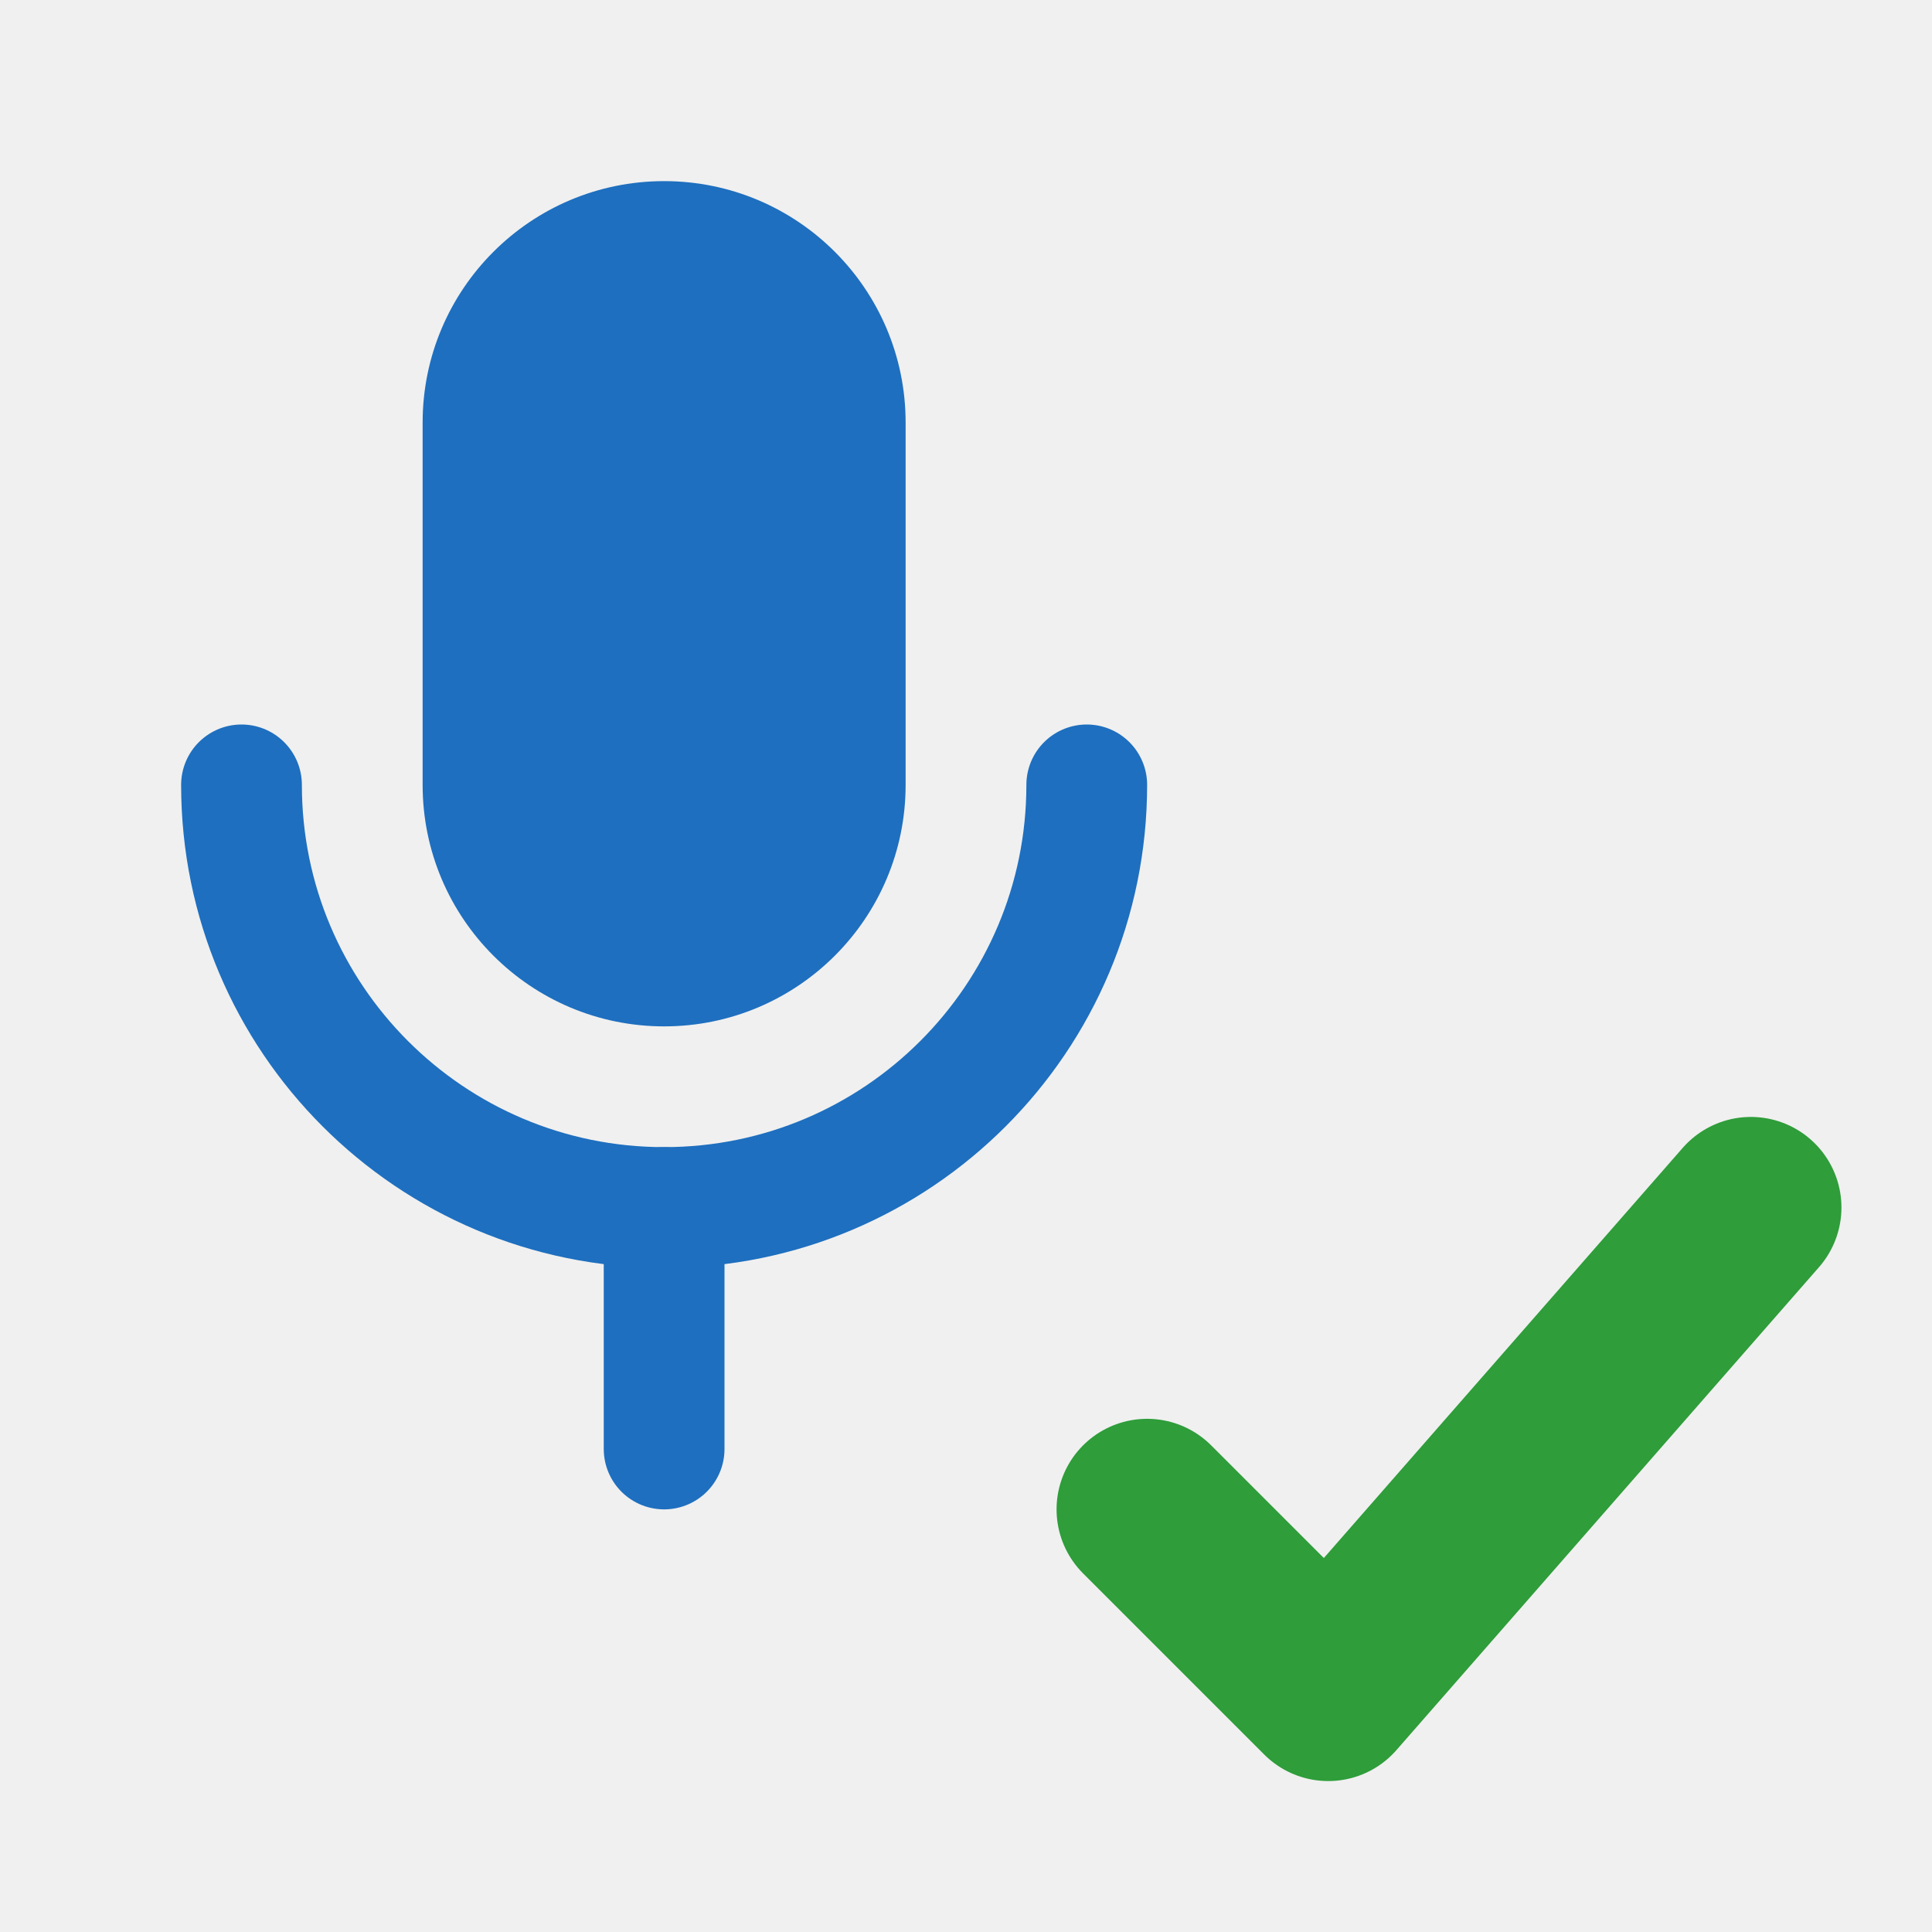
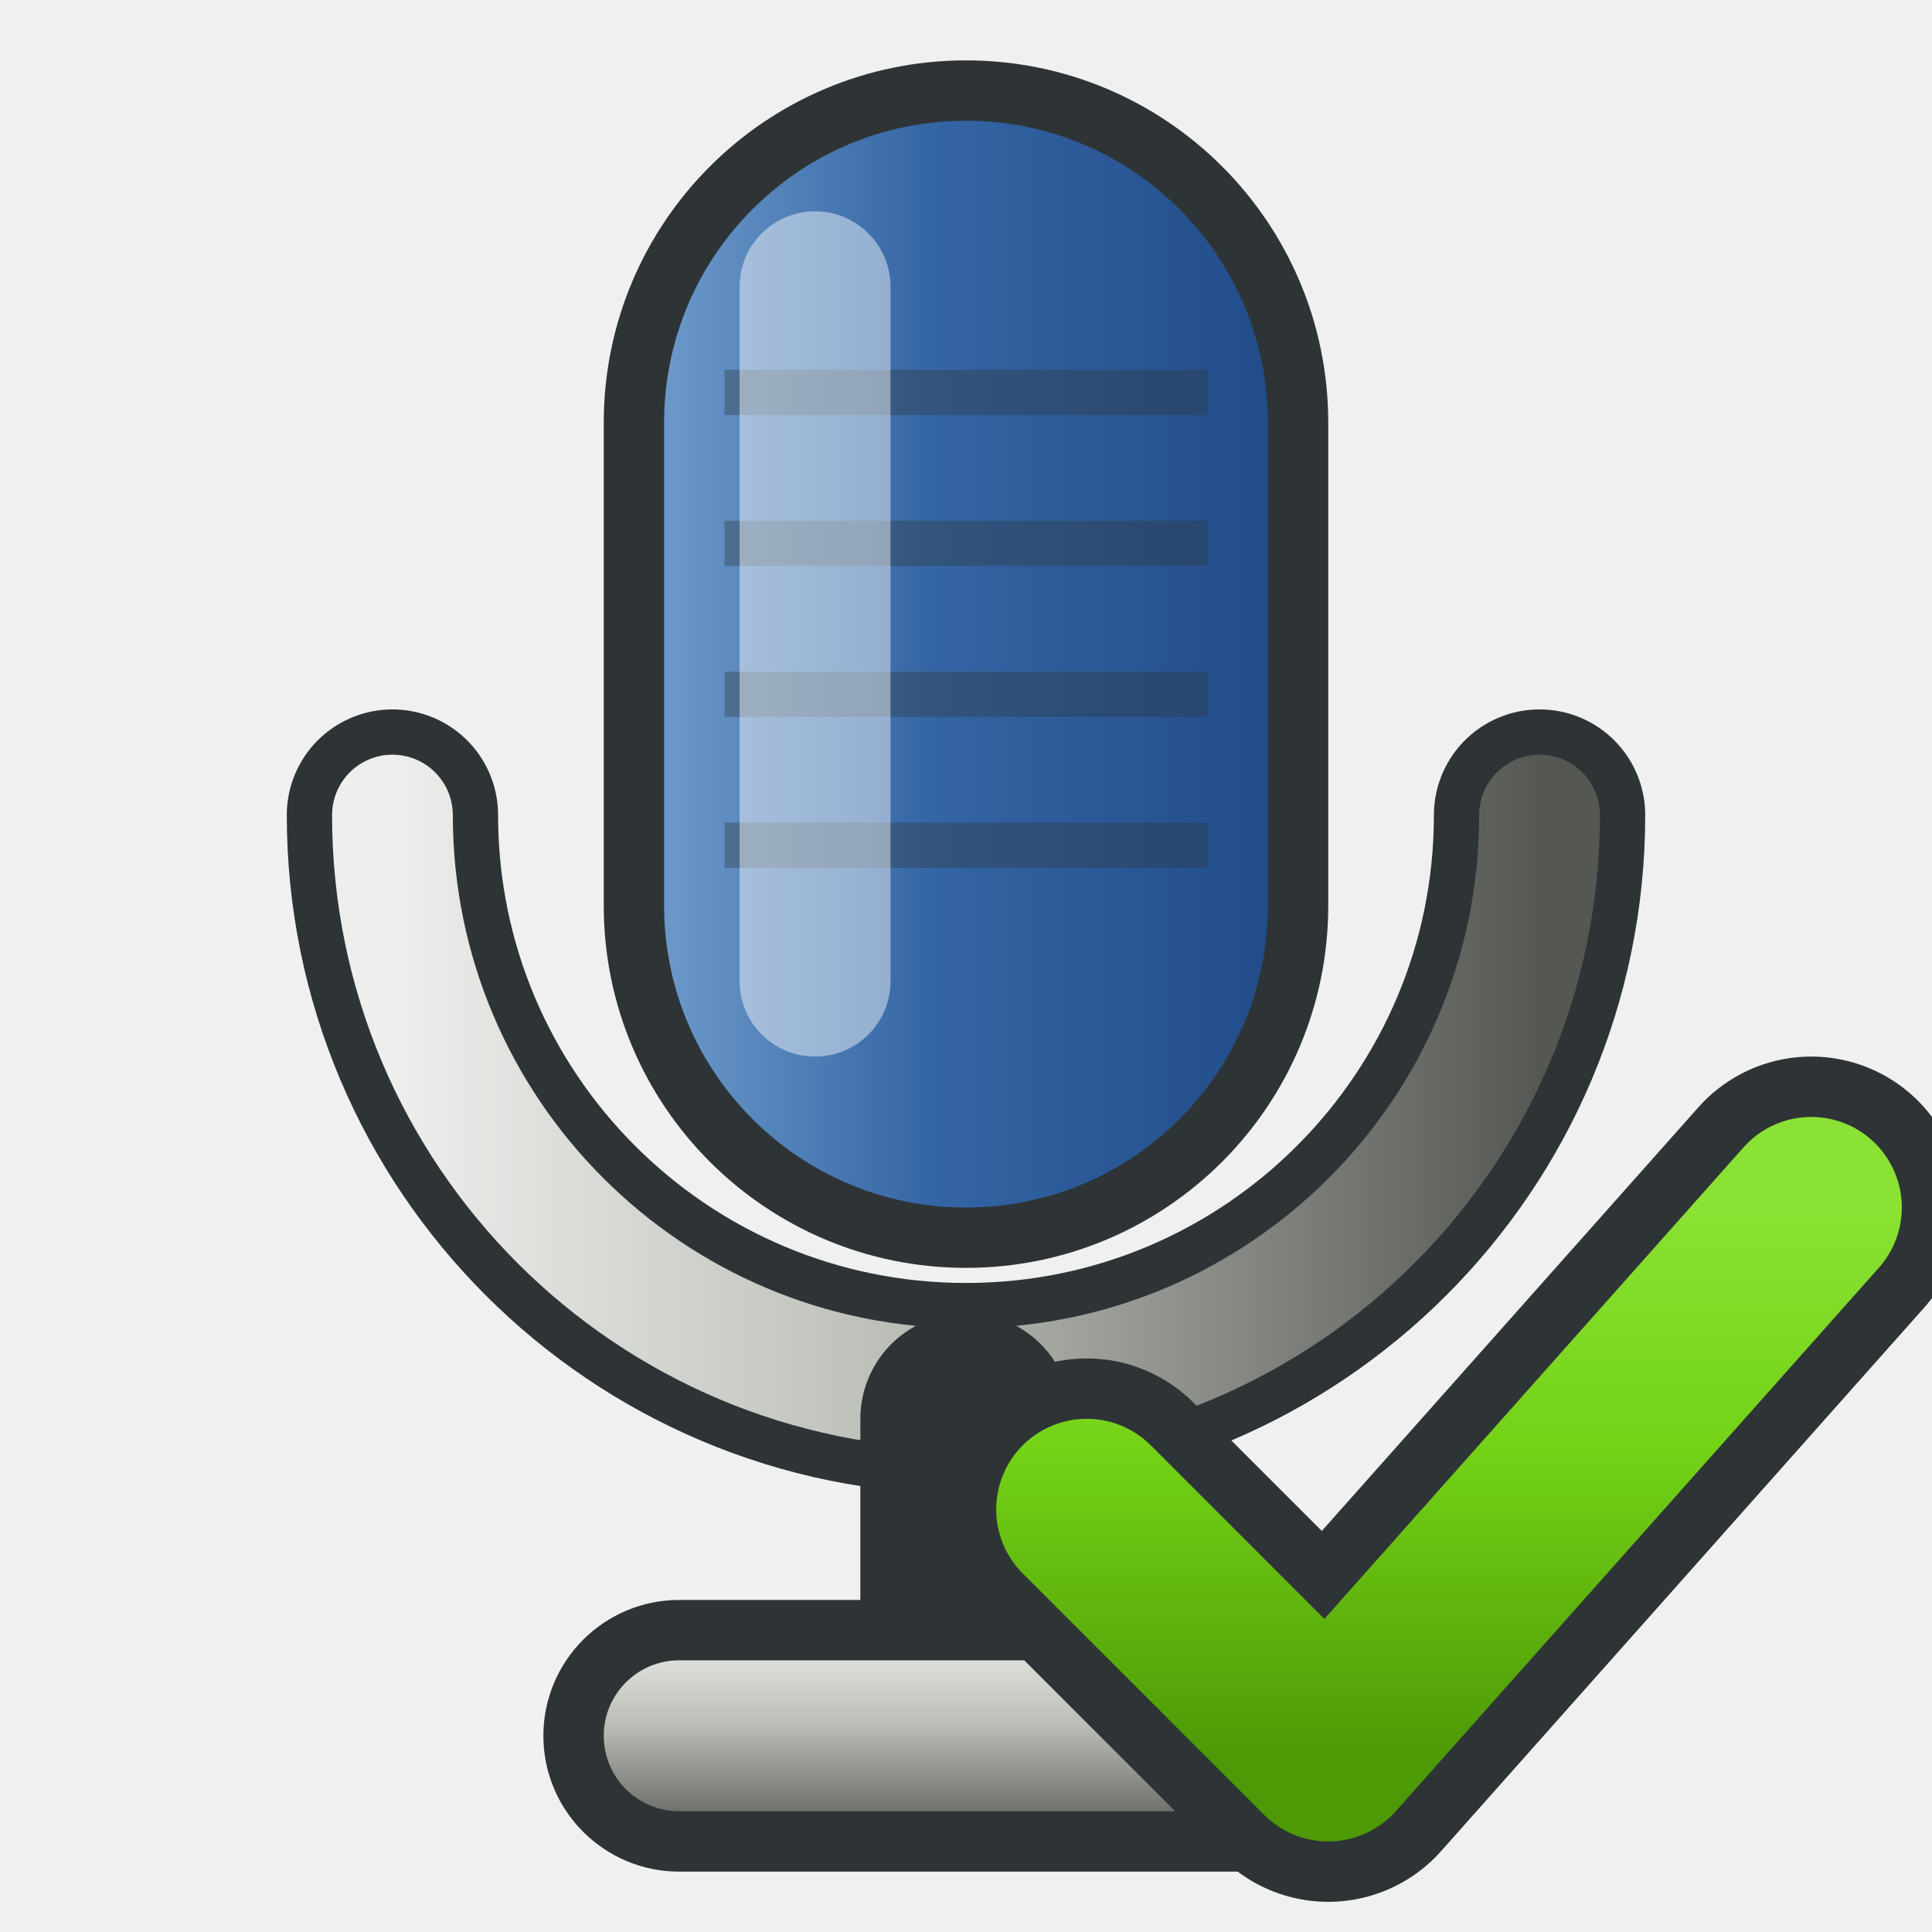
<svg xmlns="http://www.w3.org/2000/svg" width="64" height="64" viewBox="0 0 64 64">
-   <rect x="14" y="6" width="16" height="28" rx="8" fill="#1e6fbf" />
-   <path d="M8 26 a14 14 0 0 0 28 0" fill="none" stroke="#1e6fbf" stroke-width="4" stroke-linecap="round" />
-   <line x1="22" y1="40" x2="22" y2="48" stroke="#1e6fbf" stroke-width="4" stroke-linecap="round" />
-   <path d="M38 50 l6 6 l14 -16" fill="none" stroke="#2e9d3a" stroke-width="6" stroke-linecap="round" stroke-linejoin="round" />
+   <defs>
+     <linearGradient id="capsule" x1="0" y1="0" x2="1" y2="0">
+       <stop offset="0" stop-color="#729fcf" />
+       <stop offset="0.45" stop-color="#3465a4" />
+       <stop offset="1" stop-color="#204a87" />
+     </linearGradient>
+     <linearGradient id="metal" x1="0" y1="0" x2="1" y2="0">
+       <stop offset="0" stop-color="#eeeeec" />
+       <stop offset="0.45" stop-color="#babdb6" />
+       <stop offset="1" stop-color="#555753" />
+     </linearGradient>
+     <linearGradient id="base" x1="0" y1="0" x2="0" y2="1">
+       <stop offset="0" stop-color="#eeeeec" />
+       <stop offset="0.45" stop-color="#babdb6" />
+       <stop offset="1" stop-color="#555753" />
+     </linearGradient>
+     <linearGradient id="badge" x1="0" y1="0" x2="0.6" y2="1">
+       <stop offset="0" stop-color="#ef2929" />
+       <stop offset="0.45" stop-color="#cc0000" />
+       <stop offset="1" stop-color="#a40000" />
+     </linearGradient>
+     <linearGradient id="check" x1="0" y1="0" x2="0" y2="1">
+       <stop offset="0" stop-color="#8ae234" />
+       <stop offset="0.45" stop-color="#73d216" />
+       <stop offset="1" stop-color="#4e9a06" />
+     </linearGradient>
+   </defs>
+   <path d="M13 27 a19 19 0 0 0 38 0" fill="none" stroke="#2e3436" stroke-width="7" stroke-linecap="round" />
+   <path d="M13 27 a19 19 0 0 0 38 0" fill="none" stroke="url(#metal)" stroke-width="4" stroke-linecap="round" />
+   <path d="M32 47 V55" fill="none" stroke="#2e3436" stroke-width="7" stroke-linecap="round" />
+   <path d="M32 47 V55" fill="none" stroke="url(#metal)" stroke-width="4" stroke-linecap="round" />
+   <rect x="19" y="54" width="26" height="7" rx="3.5" fill="url(#base)" stroke="#2e3436" stroke-width="2" />
+   <rect x="21" y="3" width="22" height="38" rx="11" fill="url(#capsule)" stroke="#2e3436" stroke-width="2" />
+   <path d="M24 13 H40" stroke="#2e3436" stroke-opacity="0.35" stroke-width="1.5" />
+   <path d="M24 18 H40" stroke="#2e3436" stroke-opacity="0.35" stroke-width="1.5" />
+   <path d="M24 23 H40" stroke="#2e3436" stroke-opacity="0.35" stroke-width="1.5" />
+   <path d="M24 28 H40" stroke="#2e3436" stroke-opacity="0.35" stroke-width="1.5" />
+   <rect x="24.5" y="7" width="5" height="28" rx="2.5" fill="#fff" fill-opacity="0.45" />
+   <path d="M36 50 l8 8 l16 -18" fill="none" stroke="#2e3436" stroke-width="10" stroke-linecap="round" stroke-linejoin="round" />
+   <path d="M36 50 l8 8 l16 -18" fill="none" stroke="url(#check)" stroke-width="6" stroke-linecap="round" stroke-linejoin="round" />
</svg>
